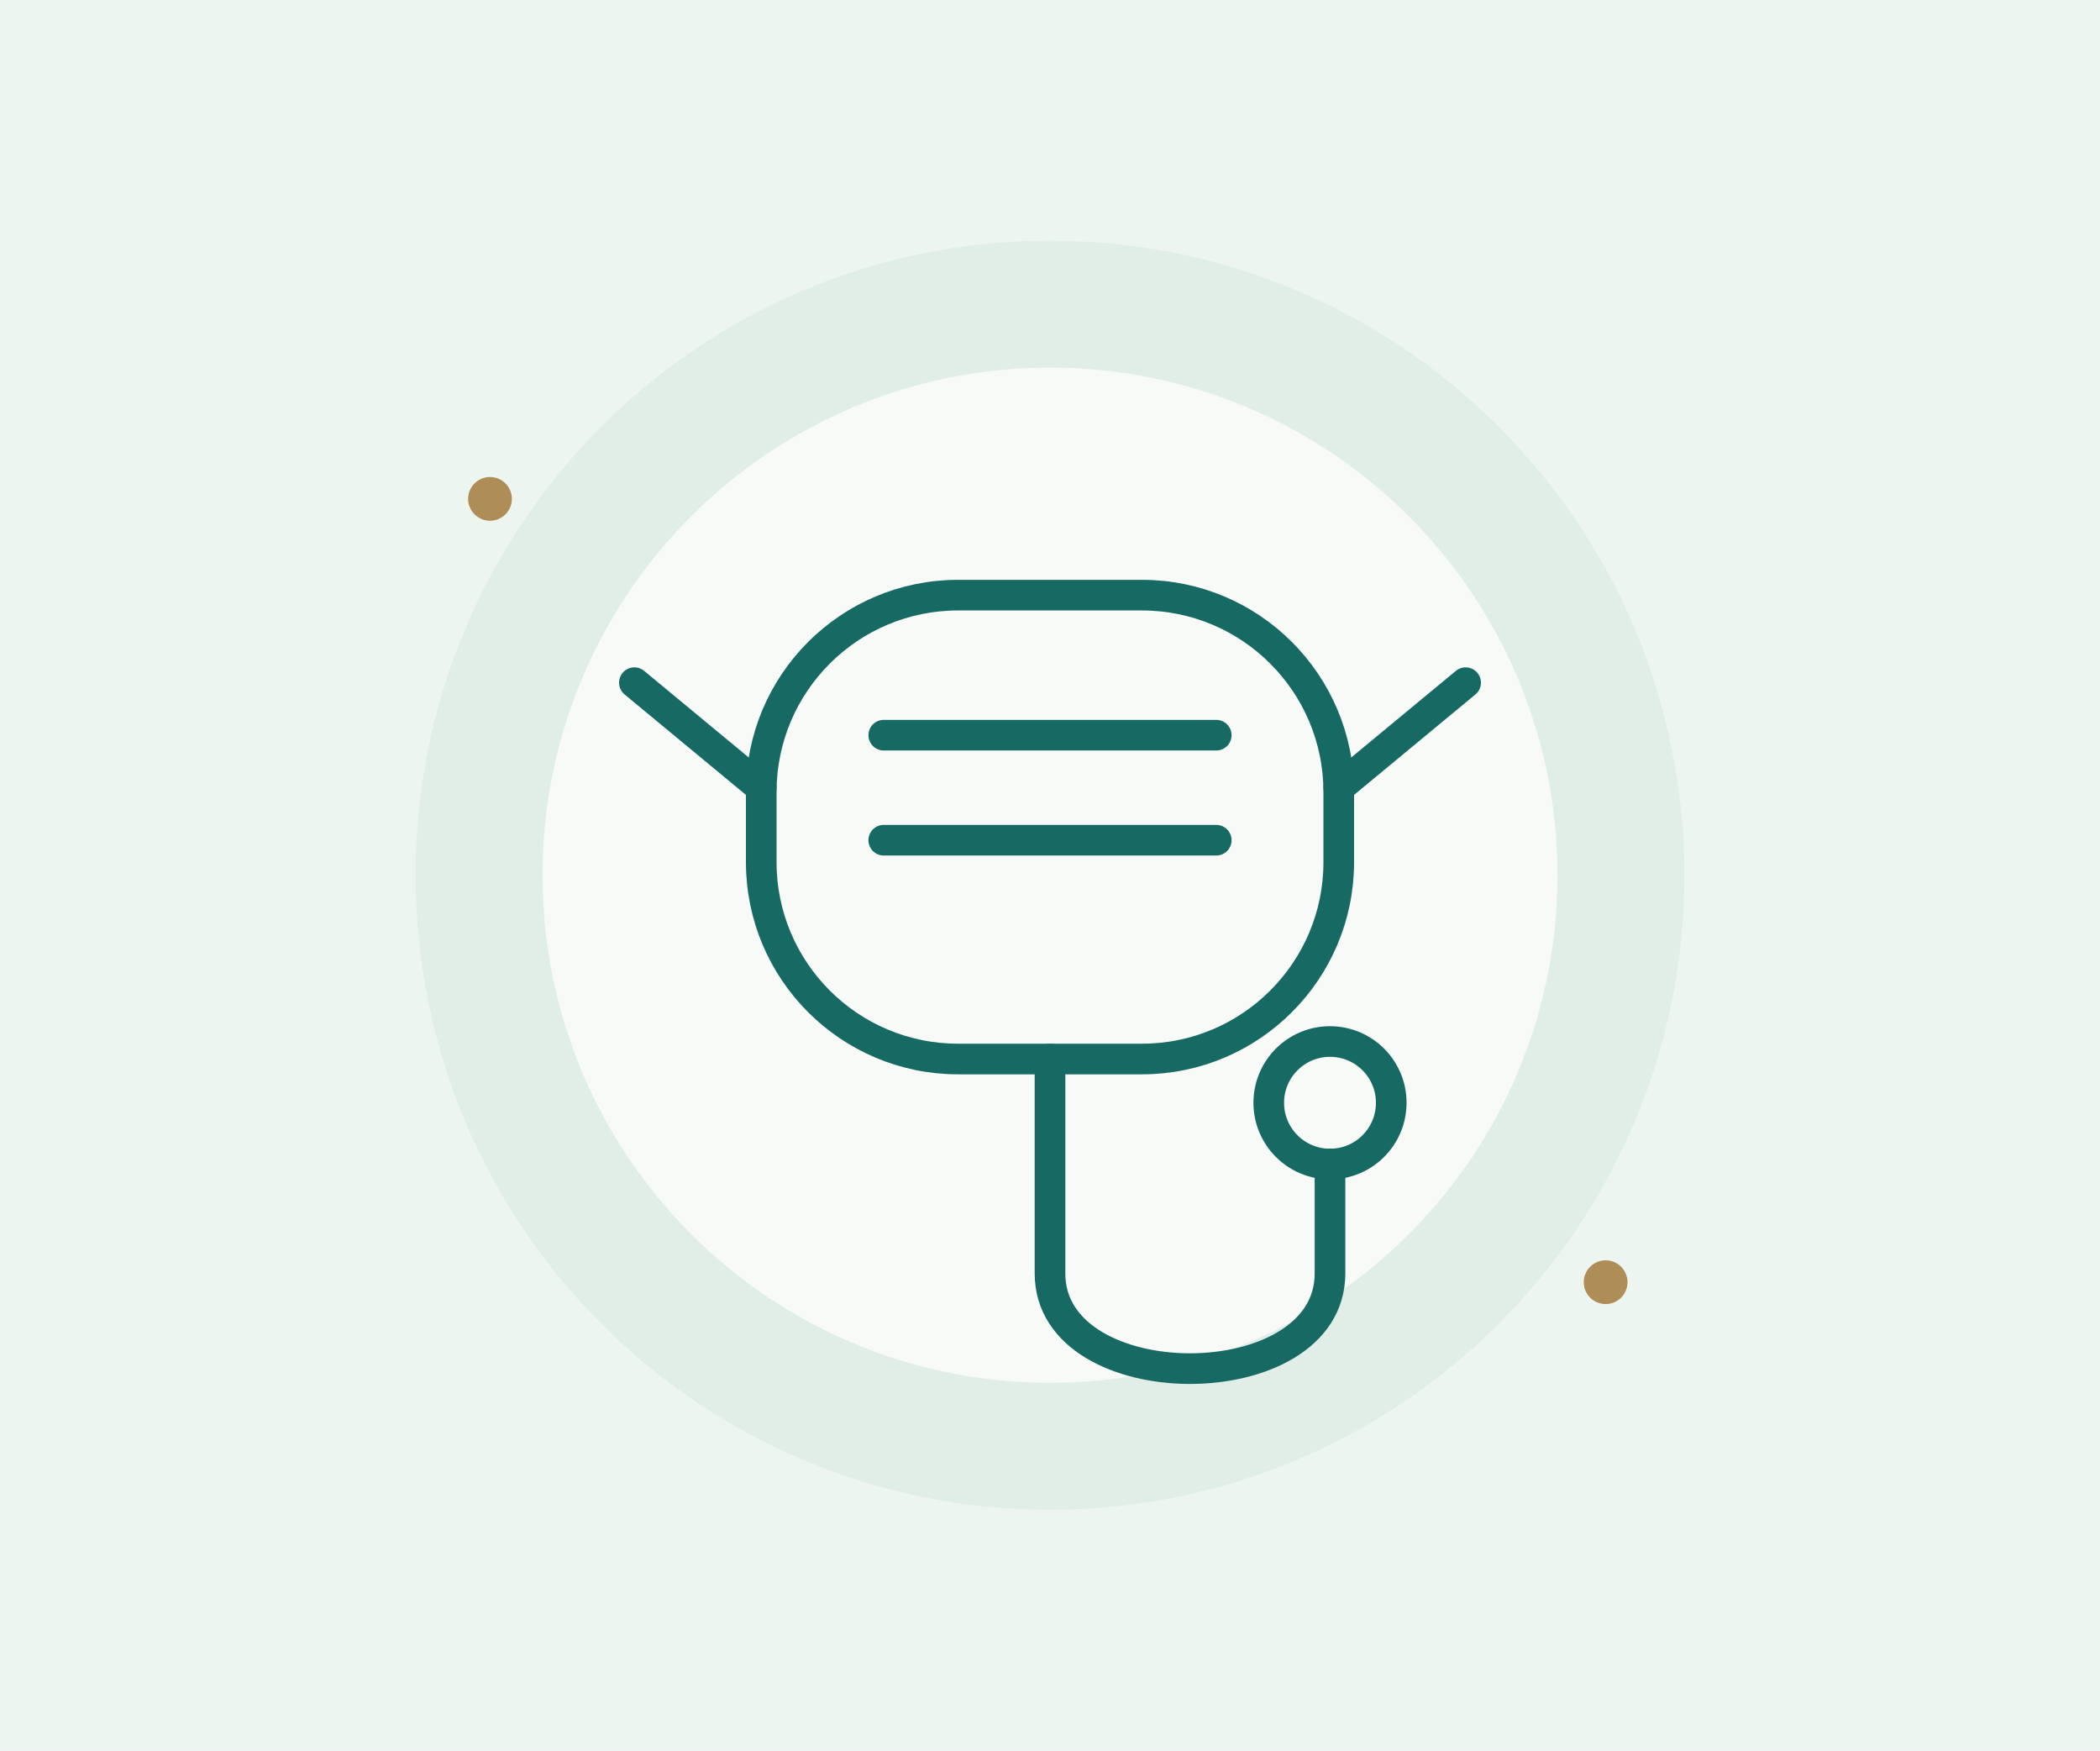
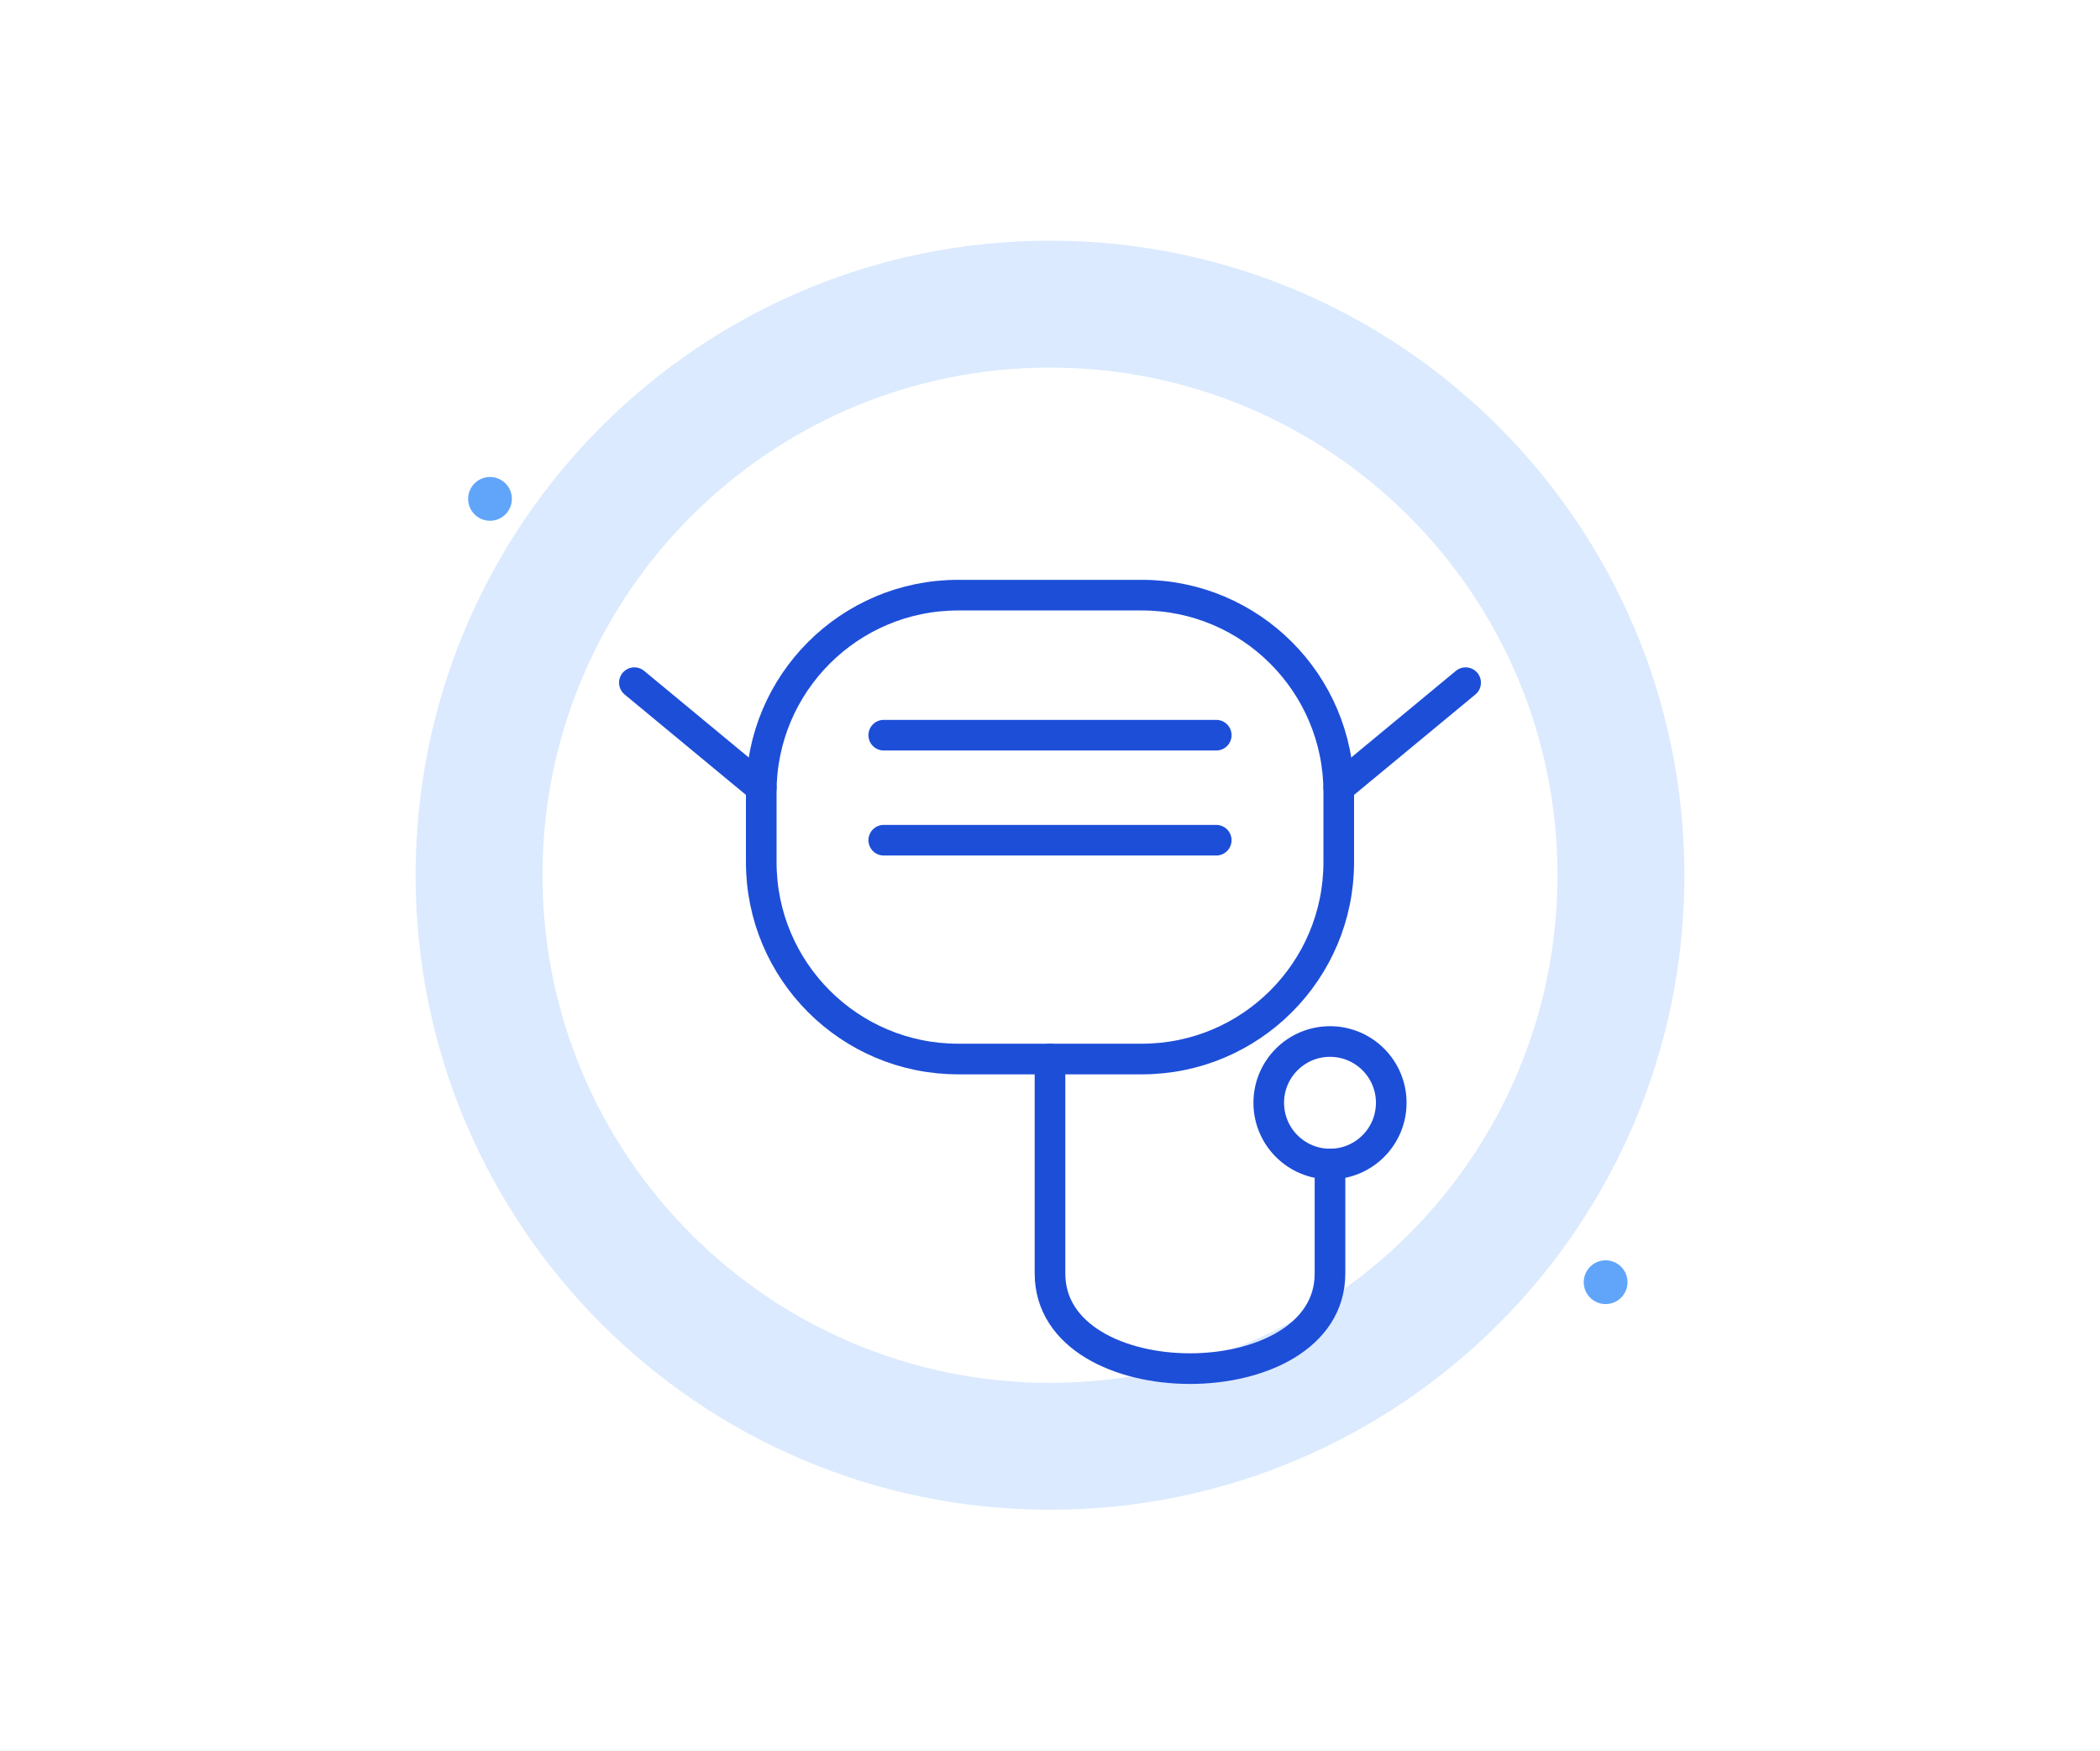
<svg xmlns="http://www.w3.org/2000/svg" viewBox="0 0 480 400">
-   <rect width="480" height="400" fill="#edf5f1" />
-   <circle cx="240" cy="200" r="145" fill="#e0eee7" />
-   <circle cx="240" cy="200" r="116" fill="#f7faf7" />
-   <g fill="none" stroke="#176963" stroke-width="7" stroke-linecap="round" stroke-linejoin="round">
+   <rect width="480" height="400" fill="#ffffff" />
+   <circle cx="240" cy="200" r="145" fill="#DBEAFE" />
+   <circle cx="240" cy="200" r="116" fill="#ffffff" />
+   <g fill="none" stroke="#1D4ED8" stroke-width="7" stroke-linecap="round" stroke-linejoin="round">
    <rect x="174" y="136" width="132" height="106" rx="45" />
    <path d="M202 168h76m-76 24h76m-38 50v49c0 29 64 29 64 0v-25M174 180l-29-24m161 24 29-24" />
    <circle cx="304" cy="252" r="14" />
  </g>
-   <g fill="#af8d56">
+   <g fill="#60A5FA">
    <circle cx="112" cy="114" r="5" />
    <circle cx="367" cy="293" r="5" />
  </g>
</svg>
